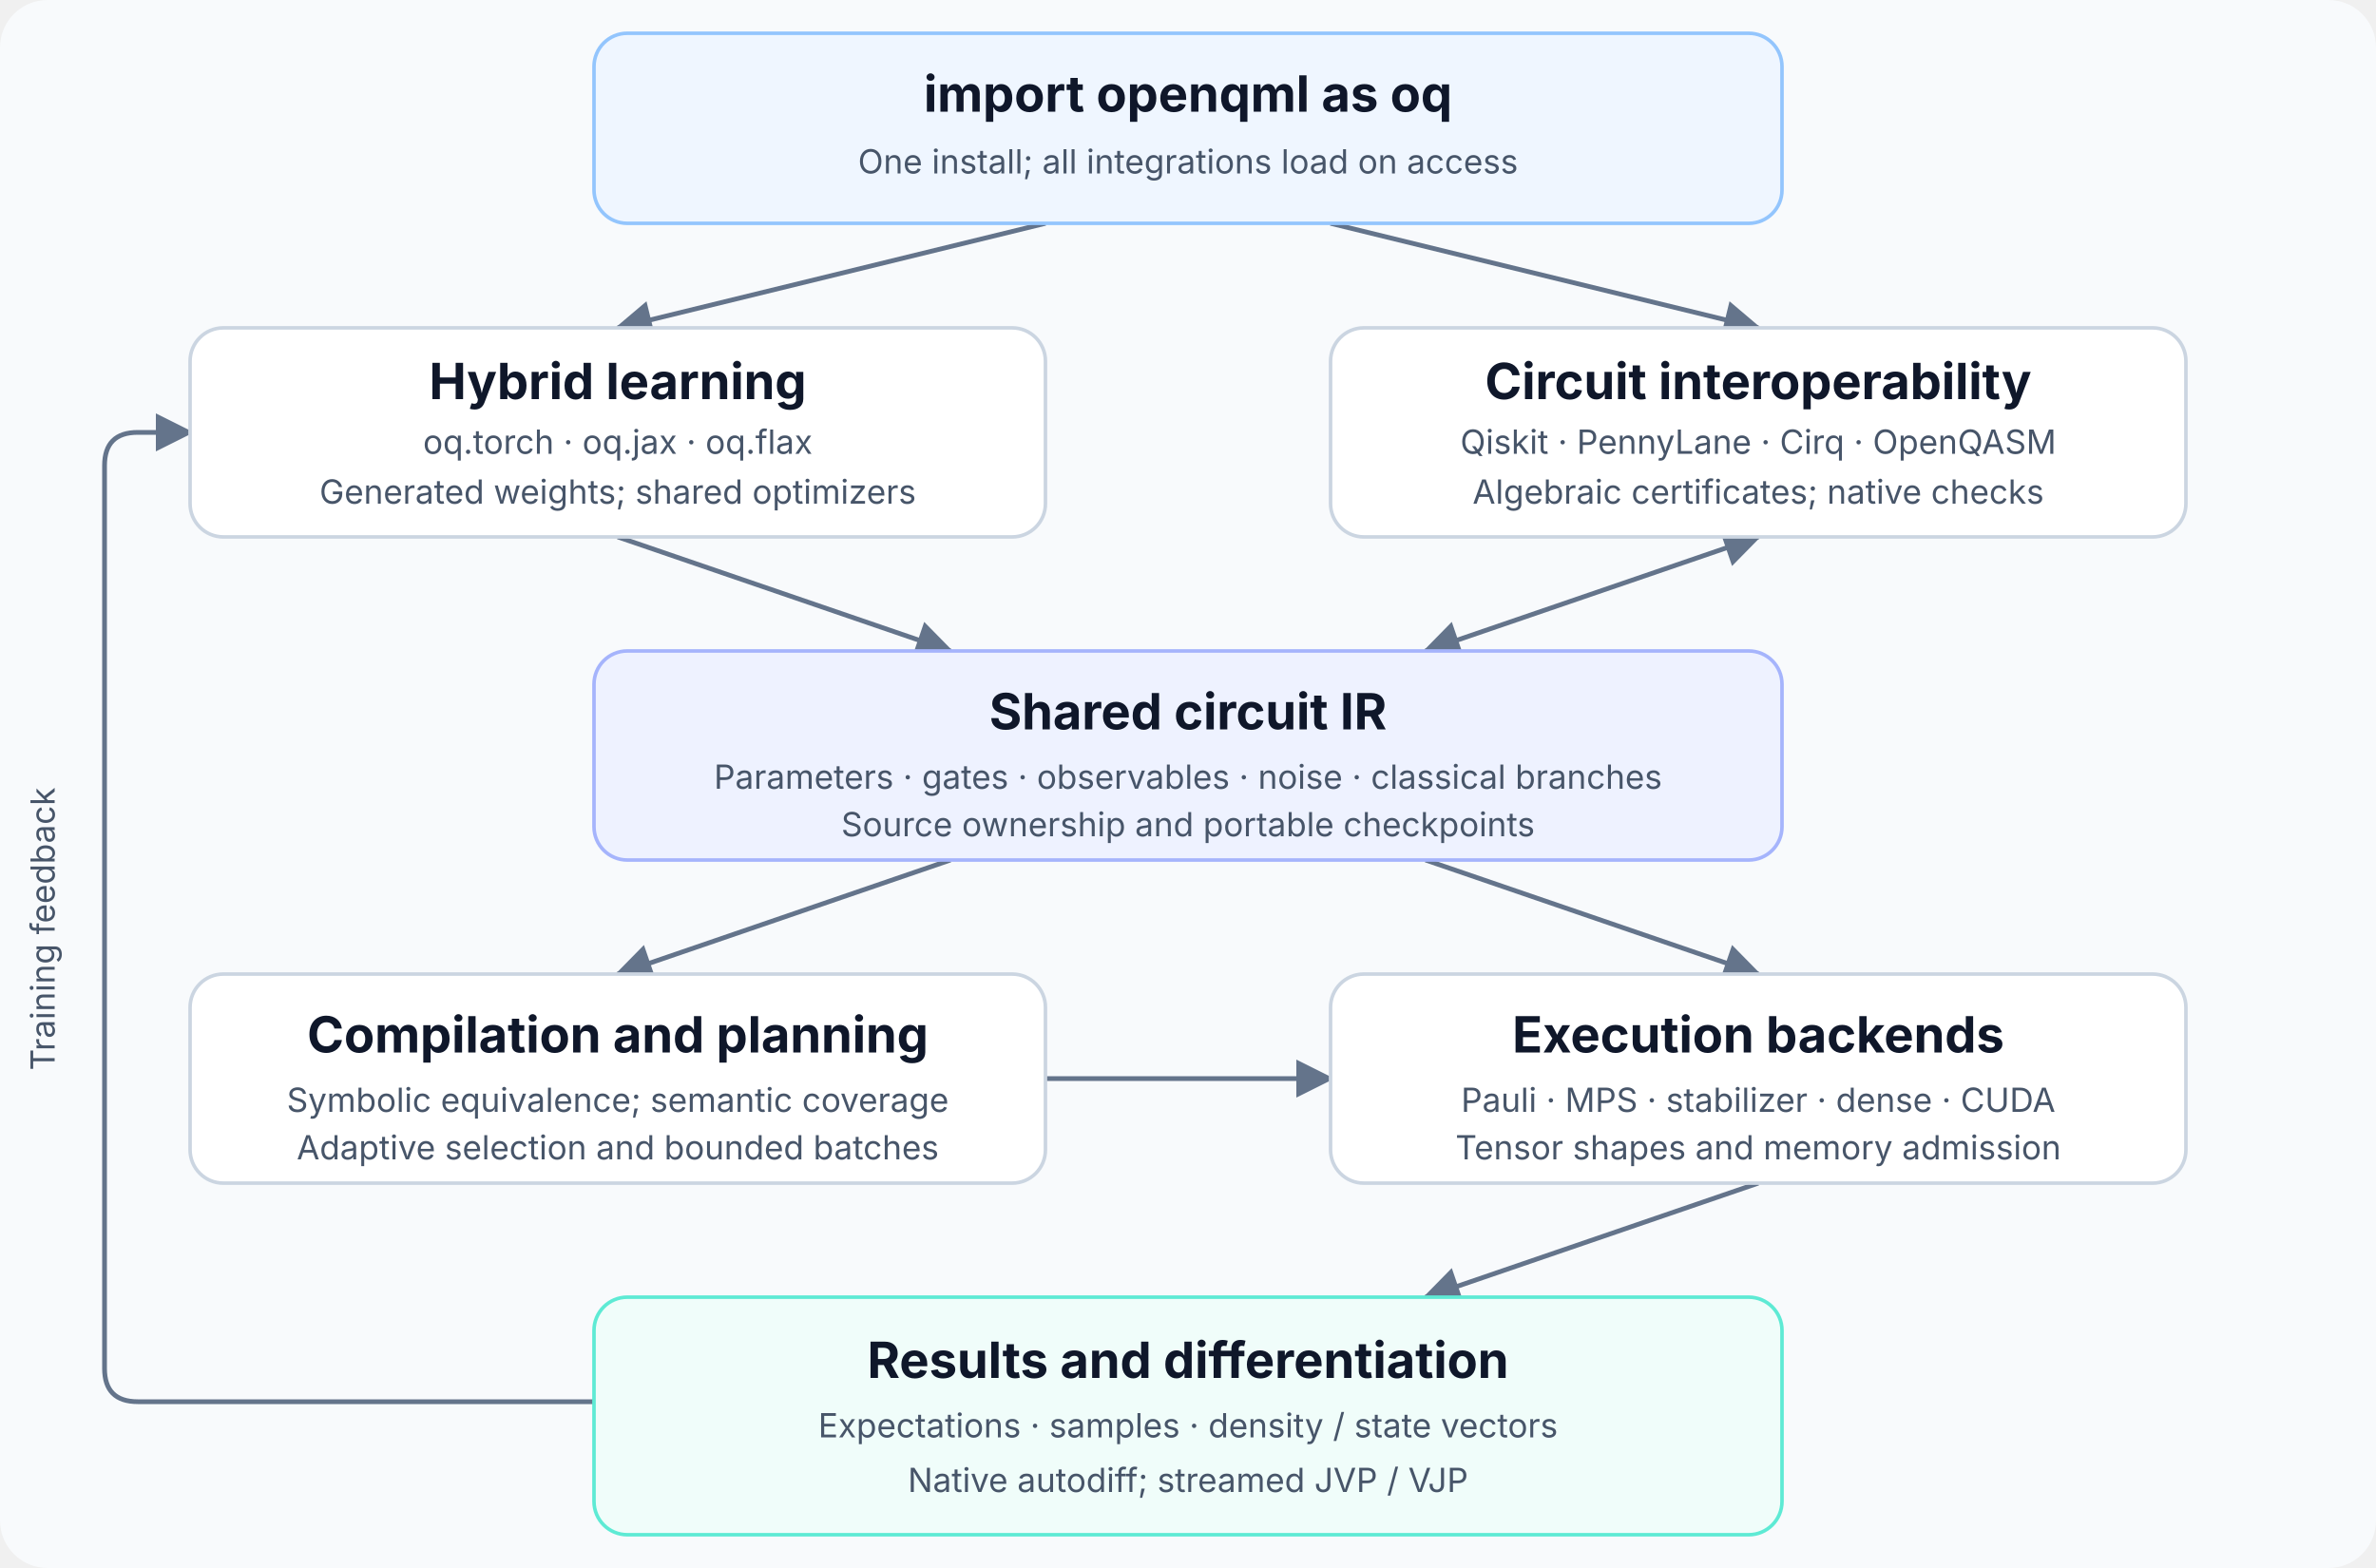
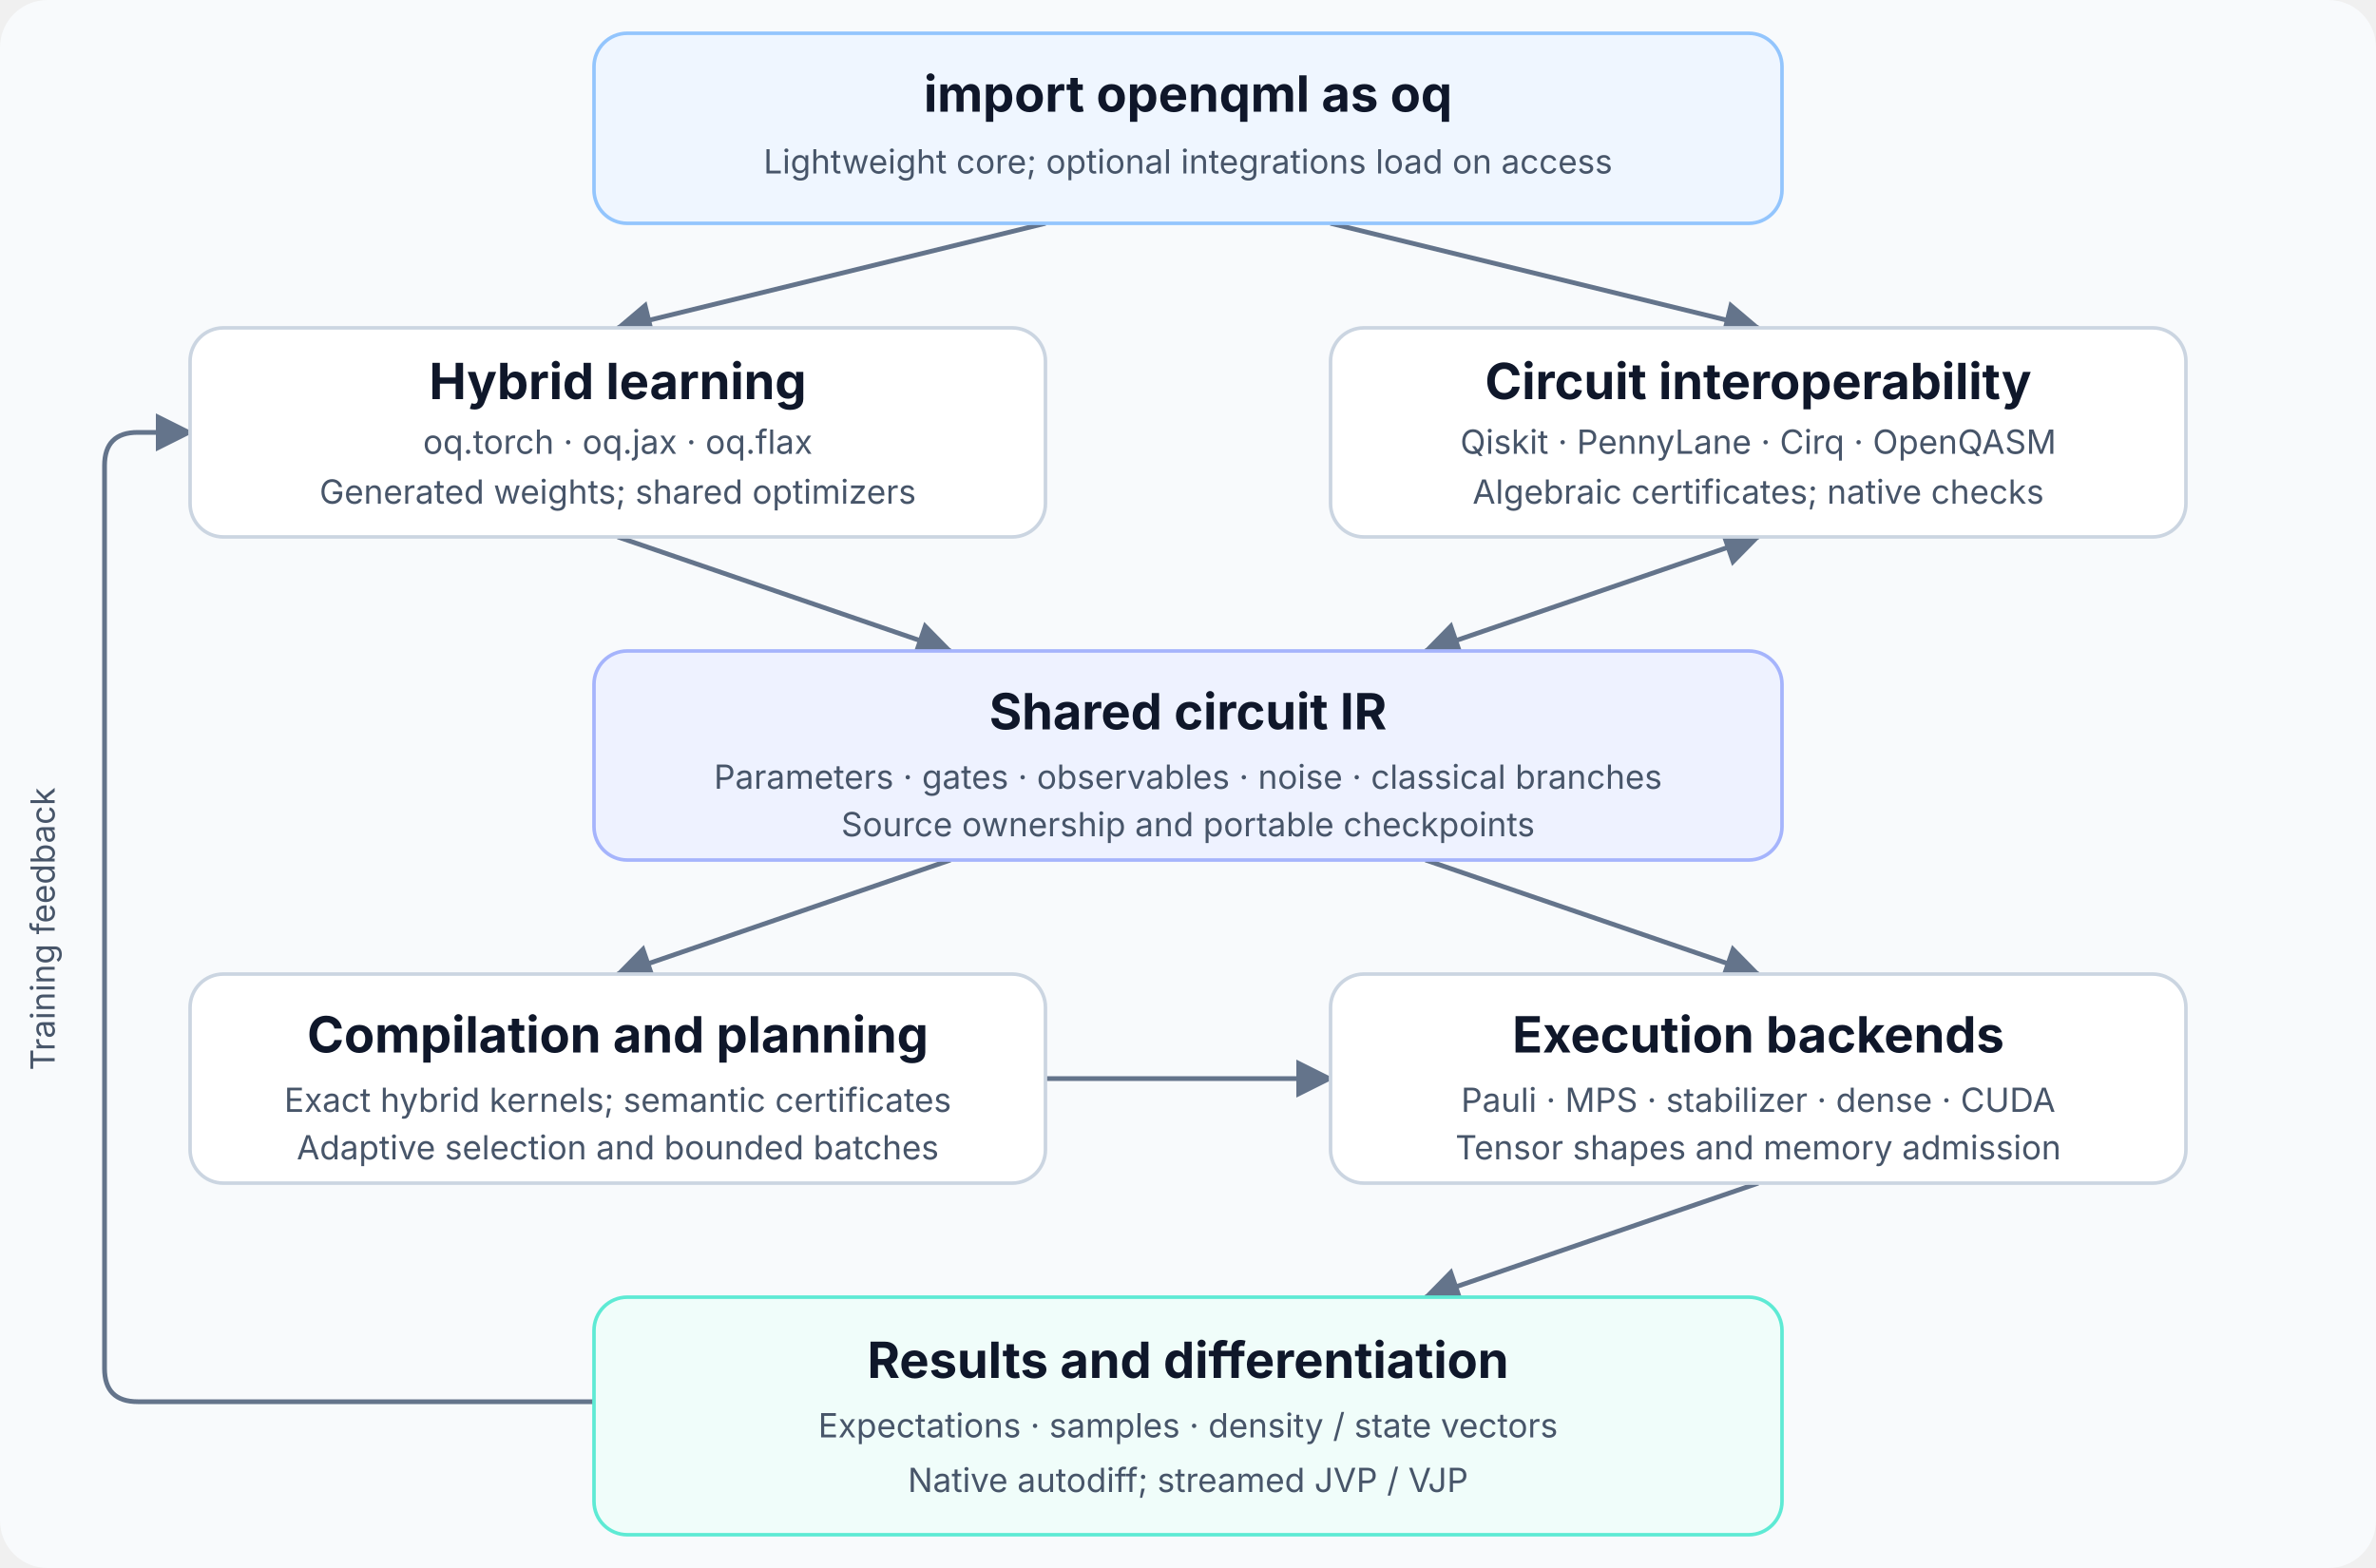
<svg xmlns="http://www.w3.org/2000/svg" width="1000" height="660" viewBox="0 0 1000 660" role="img" aria-labelledby="title description">
  <defs>
    <marker id="arrow" viewBox="0 0 10 10" refX="9" refY="5" markerWidth="8" markerHeight="8" orient="auto-start-reverse">
      <path d="M 0 0 L 10 5 L 0 10 z" fill="#64748b" />
    </marker>
    <style>
      text { font-family: system-ui, -apple-system, "Segoe UI", sans-serif; text-anchor: middle; }
      .heading { font-size: 21px; font-weight: 650; fill: #0f172a; }
      .detail { font-size: 14px; fill: #475569; }
      .edge { fill: none; stroke: #64748b; stroke-width: 2; marker-end: url(#arrow); }
      .card { fill: #fff; stroke: #cbd5e1; stroke-width: 1.5; }
    </style>
  </defs>
  <rect width="1000" height="660" rx="20" fill="#f8fafc" />
  <g class="edge">
    <path d="M 440 94 L 260 138" />
    <path d="M 560 94 L 740 138" />
    <path d="M 260 226 L 400 274" />
    <path d="M 740 226 L 600 274" marker-start="url(#arrow)" />
    <path d="M 400 362 L 260 410" />
    <path d="M 600 362 L 740 410" />
    <path d="M 440 454 L 560 454" />
    <path d="M 740 498 L 600 546" />
    <path d="M 250 590 H 58 Q 44 590 44 576 V 196 Q 44 182 58 182 H 80" />
  </g>
  <text x="23" y="391" class="detail" transform="rotate(-90 23 391)">Training feedback</text>
  <rect x="250" y="14" width="500" height="80" rx="14" fill="#eff6ff" stroke="#93c5fd" stroke-width="1.5" />
  <text x="500" y="47" class="heading">import openqml as oq</text>
-   <text x="500" y="73" class="detail">One install; all integrations load on access</text>
+   <text x="500" y="73" class="detail">Lightweight core; optional integrations load on access</text>
  <rect x="80" y="138" width="360" height="88" rx="14" class="card" />
  <text x="260" y="168" class="heading">Hybrid learning</text>
  <text x="260" y="191" class="detail">oq.torch · oq.jax · oq.flax</text>
  <text x="260" y="212" class="detail">Generated weights; shared optimizers</text>
  <rect x="560" y="138" width="360" height="88" rx="14" class="card" />
  <text x="740" y="168" class="heading">Circuit interoperability</text>
  <text x="740" y="191" class="detail">Qiskit · PennyLane · Cirq · OpenQASM</text>
  <text x="740" y="212" class="detail">Algebraic certificates; native checks</text>
  <rect x="250" y="274" width="500" height="88" rx="14" fill="#eef2ff" stroke="#a5b4fc" stroke-width="1.5" />
  <text x="500" y="307" class="heading">Shared circuit IR</text>
  <text x="500" y="332" class="detail">Parameters · gates · observables · noise · classical branches</text>
  <text x="500" y="352" class="detail">Source ownership and portable checkpoints</text>
  <rect x="80" y="410" width="360" height="88" rx="14" class="card" />
  <text x="260" y="443" class="heading">Compilation and planning</text>
-   <text x="260" y="468" class="detail">Symbolic equivalence; semantic coverage</text>
+   <text x="260" y="468" class="detail">Exact hybrid kernels; semantic certificates</text>
  <text x="260" y="488" class="detail">Adaptive selection and bounded batches</text>
  <rect x="560" y="410" width="360" height="88" rx="14" class="card" />
  <text x="740" y="443" class="heading">Execution backends</text>
  <text x="740" y="468" class="detail">Pauli · MPS · stabilizer · dense · CUDA</text>
  <text x="740" y="488" class="detail">Tensor shapes and memory admission</text>
  <rect x="250" y="546" width="500" height="100" rx="14" fill="#f0fdfa" stroke="#5eead4" stroke-width="1.5" />
  <text x="500" y="580" class="heading">Results and differentiation</text>
  <text x="500" y="605" class="detail">Expectations · samples · density / state vectors</text>
  <text x="500" y="628" class="detail">Native autodiff; streamed JVP / VJP</text>
</svg>
